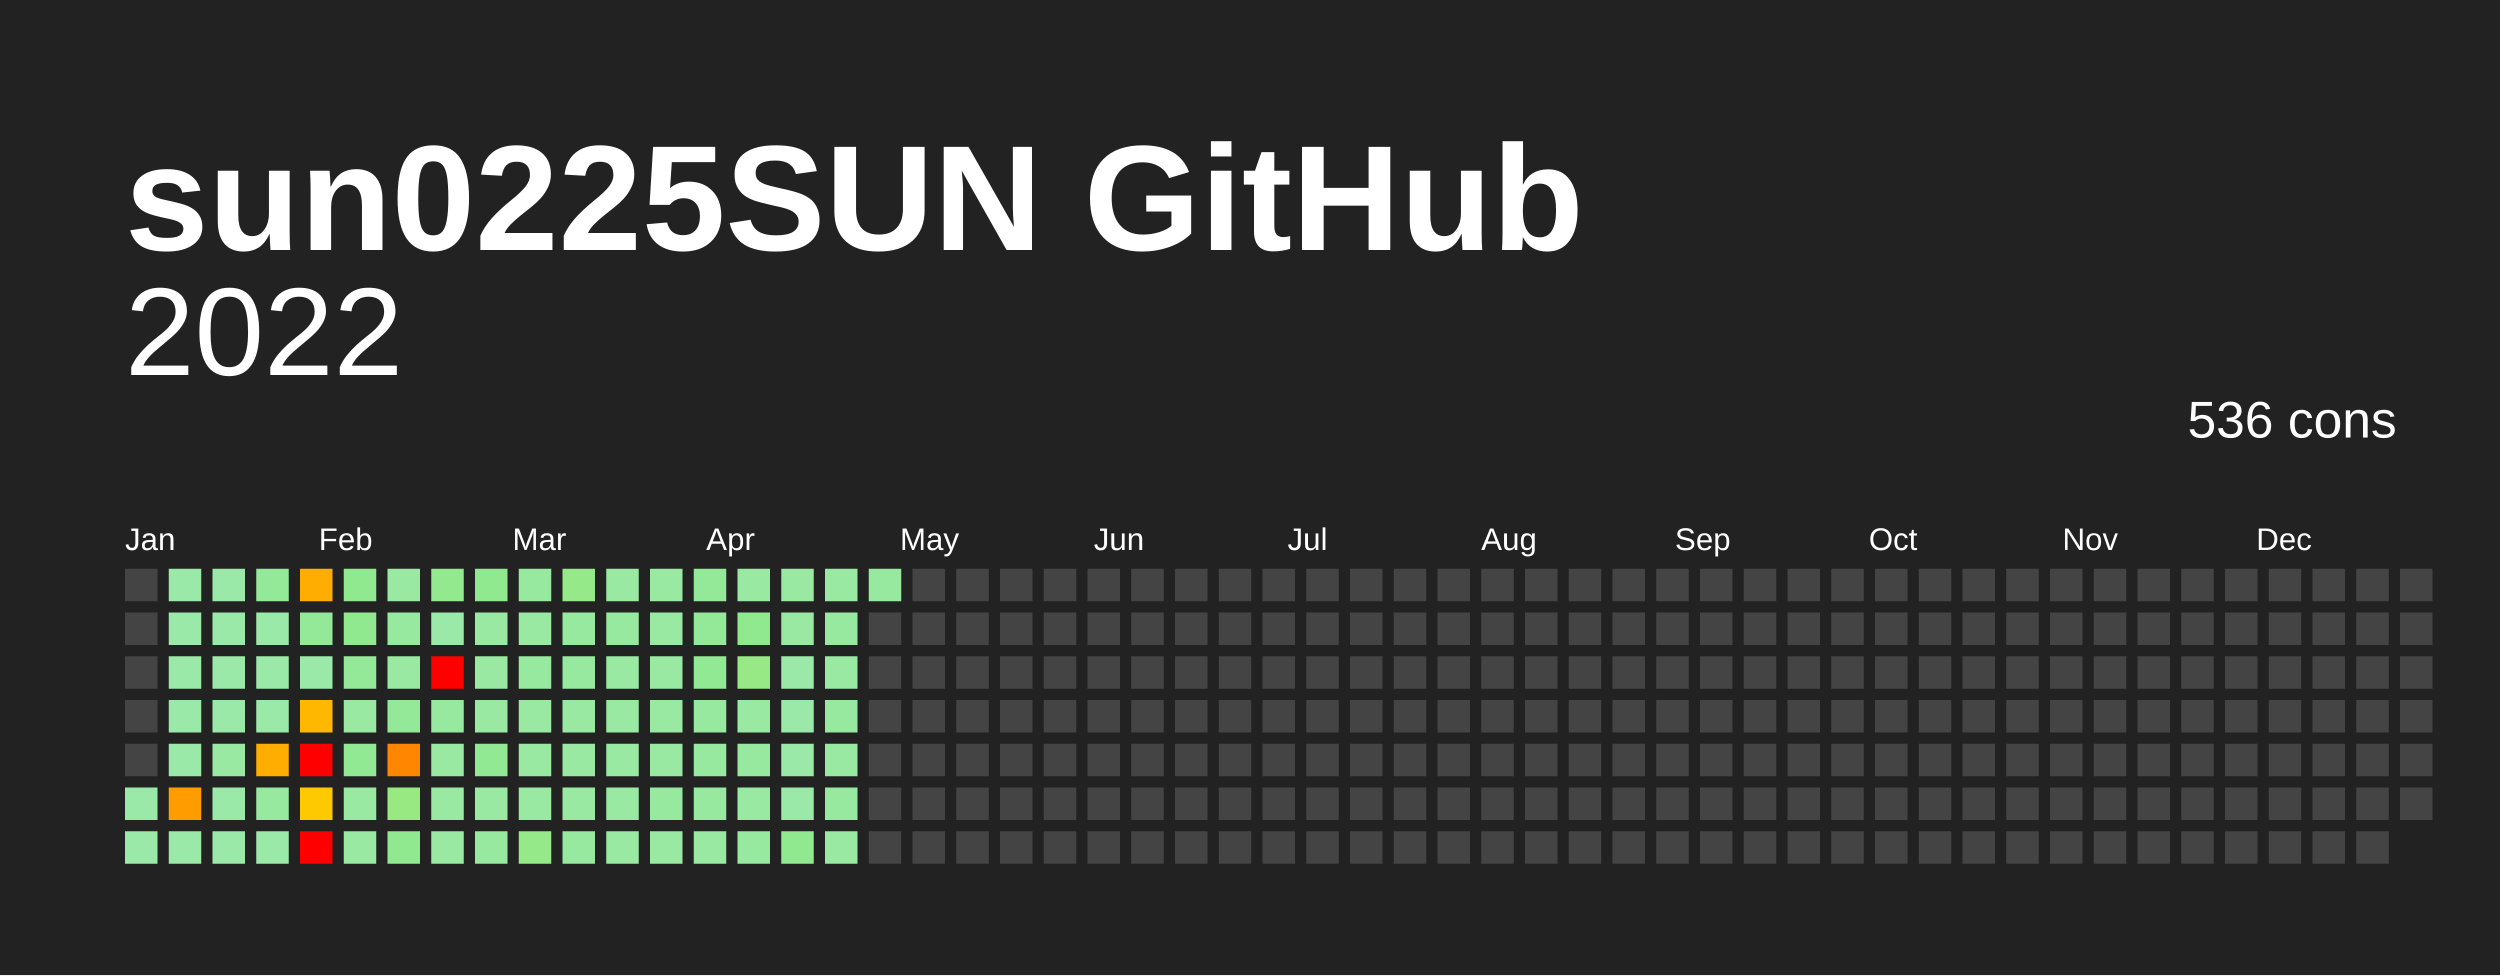
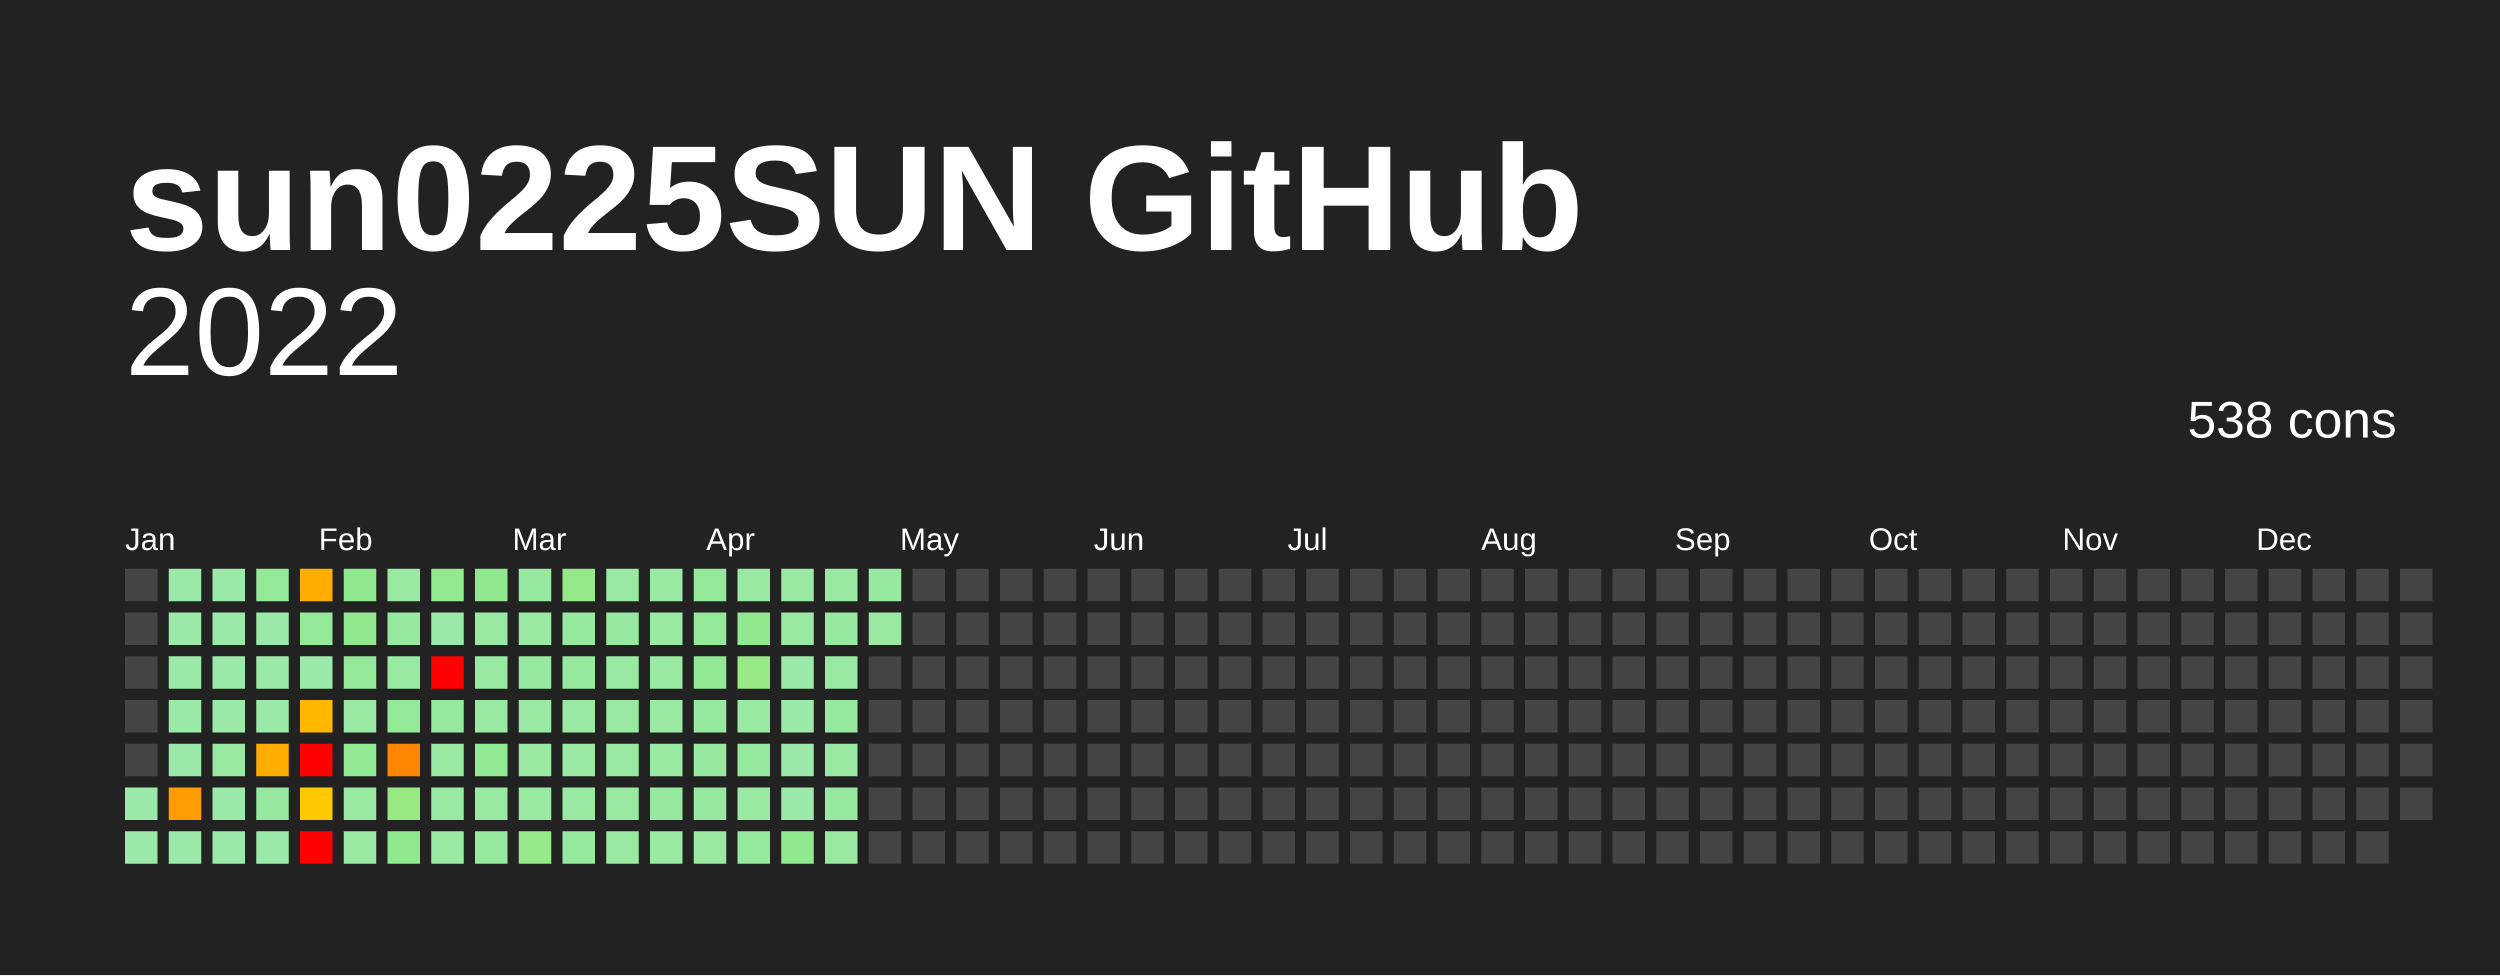
<svg xmlns="http://www.w3.org/2000/svg" baseProfile="full" height="78mm" version="1.1" viewBox="0,0,200,78" width="200mm">
  <defs />
  <rect fill="#222222" height="78" width="200" x="0" y="0" />
  <text fill="#FFFFFF" style="font-size:12px; font-family:Arial; font-weight:bold;" x="10" y="20">sun0225SUN GitHub</text>
  <text alignment-baseline="hanging" fill="#FFFFFF" style="font-size:10.0px; font-family:Arial;" x="10" y="30">2022</text>
-   <text alignment-baseline="hanging" fill="#FFFFFF" style="font-size:4.125px; font-family:Arial;" x="175" y="35">536 cons</text>
+   <text alignment-baseline="hanging" fill="#FFFFFF" style="font-size:4.125px; font-family:Arial;" x="175" y="35">538 cons</text>
  <text fill="#FFFFFF" style="font-size:2.5px; font-family:Arial" x="10.0" y="44">Jan</text>
  <text fill="#FFFFFF" style="font-size:2.5px; font-family:Arial" x="25.5" y="44">Feb</text>
  <text fill="#FFFFFF" style="font-size:2.5px; font-family:Arial" x="41.0" y="44">Mar</text>
  <text fill="#FFFFFF" style="font-size:2.5px; font-family:Arial" x="56.5" y="44">Apr</text>
  <text fill="#FFFFFF" style="font-size:2.5px; font-family:Arial" x="72.0" y="44">May</text>
  <text fill="#FFFFFF" style="font-size:2.5px; font-family:Arial" x="87.5" y="44">Jun</text>
  <text fill="#FFFFFF" style="font-size:2.5px; font-family:Arial" x="103.0" y="44">Jul</text>
  <text fill="#FFFFFF" style="font-size:2.5px; font-family:Arial" x="118.5" y="44">Aug</text>
  <text fill="#FFFFFF" style="font-size:2.5px; font-family:Arial" x="134.0" y="44">Sep</text>
  <text fill="#FFFFFF" style="font-size:2.5px; font-family:Arial" x="149.5" y="44">Oct</text>
  <text fill="#FFFFFF" style="font-size:2.5px; font-family:Arial" x="165.0" y="44">Nov</text>
  <text fill="#FFFFFF" style="font-size:2.5px; font-family:Arial" x="180.5" y="44">Dec</text>
  <rect fill="#444444" height="2.6" width="2.6" x="10.0" y="45.5" />
  <rect fill="#444444" height="2.6" width="2.6" x="10.0" y="49.0" />
  <rect fill="#444444" height="2.6" width="2.6" x="10.0" y="52.5" />
  <rect fill="#444444" height="2.6" width="2.6" x="10.0" y="56.0" />
  <rect fill="#444444" height="2.6" width="2.6" x="10.0" y="59.5" />
  <rect fill="#9be9a8" height="2.6" width="2.6" x="10.0" y="63.0" />
  <rect fill="#9be9a8" height="2.6" width="2.6" x="10.0" y="66.5" />
  <rect fill="#9be9a8" height="2.6" width="2.6" x="13.5" y="45.5" />
  <rect fill="#9be9a8" height="2.6" width="2.6" x="13.5" y="49.0" />
  <rect fill="#9be9a8" height="2.6" width="2.6" x="13.5" y="52.5" />
  <rect fill="#9be9a8" height="2.6" width="2.6" x="13.5" y="56.0" />
  <rect fill="#9be9a8" height="2.6" width="2.6" x="13.5" y="59.5" />
  <rect fill="#ff9d00" height="2.6" width="2.6" x="13.5" y="63.0" />
  <rect fill="#9be9a8" height="2.6" width="2.6" x="13.5" y="66.5" />
  <rect fill="#9be9a8" height="2.6" width="2.6" x="17.0" y="45.5" />
  <rect fill="#9be9a8" height="2.6" width="2.6" x="17.0" y="49.0" />
  <rect fill="#9be9a8" height="2.6" width="2.6" x="17.0" y="52.5" />
  <rect fill="#9be9a8" height="2.6" width="2.6" x="17.0" y="56.0" />
  <rect fill="#99e9a3" height="2.6" width="2.6" x="17.0" y="59.5" />
  <rect fill="#9be9a8" height="2.6" width="2.6" x="17.0" y="63.0" />
  <rect fill="#9be9a8" height="2.6" width="2.6" x="17.0" y="66.5" />
  <rect fill="#94e999" height="2.6" width="2.6" x="20.5" y="45.5" />
  <rect fill="#9be9a8" height="2.6" width="2.6" x="20.5" y="49.0" />
  <rect fill="#9be9a8" height="2.6" width="2.6" x="20.5" y="52.5" />
  <rect fill="#9be9a8" height="2.6" width="2.6" x="20.5" y="56.0" />
  <rect fill="#ffae00" height="2.6" width="2.6" x="20.5" y="59.5" />
  <rect fill="#96e99e" height="2.6" width="2.6" x="20.5" y="63.0" />
  <rect fill="#9be9a8" height="2.6" width="2.6" x="20.5" y="66.5" />
  <rect fill="#ffae00" height="2.6" width="2.6" x="24.0" y="45.5" />
  <rect fill="#94e999" height="2.6" width="2.6" x="24.0" y="49.0" />
  <rect fill="#9be9a8" height="2.6" width="2.6" x="24.0" y="52.5" />
  <rect fill="#ffb700" height="2.6" width="2.6" x="24.0" y="56.0" />
  <rect fill="red" height="2.6" width="2.6" x="24.0" y="59.5" />
  <rect fill="#ffc900" height="2.6" width="2.6" x="24.0" y="63.0" />
  <rect fill="red" height="2.6" width="2.6" x="24.0" y="66.5" />
  <rect fill="#91e98f" height="2.6" width="2.6" x="27.5" y="45.5" />
  <rect fill="#91e98f" height="2.6" width="2.6" x="27.5" y="49.0" />
  <rect fill="#94e999" height="2.6" width="2.6" x="27.5" y="52.5" />
  <rect fill="#99e9a3" height="2.6" width="2.6" x="27.5" y="56.0" />
  <rect fill="#92e993" height="2.6" width="2.6" x="27.5" y="59.5" />
  <rect fill="#99e9a3" height="2.6" width="2.6" x="27.5" y="63.0" />
  <rect fill="#99e9a3" height="2.6" width="2.6" x="27.5" y="66.5" />
  <rect fill="#99e9a3" height="2.6" width="2.6" x="31.0" y="45.5" />
  <rect fill="#96e99e" height="2.6" width="2.6" x="31.0" y="49.0" />
  <rect fill="#99e9a3" height="2.6" width="2.6" x="31.0" y="52.5" />
  <rect fill="#94e999" height="2.6" width="2.6" x="31.0" y="56.0" />
  <rect fill="#ff8600" height="2.6" width="2.6" x="31.0" y="59.5" />
  <rect fill="#99e983" height="2.6" width="2.6" x="31.0" y="63.0" />
  <rect fill="#91e98f" height="2.6" width="2.6" x="31.0" y="66.5" />
  <rect fill="#93e98d" height="2.6" width="2.6" x="34.5" y="45.5" />
  <rect fill="#9be9a8" height="2.6" width="2.6" x="34.5" y="49.0" />
  <rect fill="red" height="2.6" width="2.6" x="34.5" y="52.5" />
  <rect fill="#96e99e" height="2.6" width="2.6" x="34.5" y="56.0" />
  <rect fill="#99e9a3" height="2.6" width="2.6" x="34.5" y="59.5" />
  <rect fill="#99e9a3" height="2.6" width="2.6" x="34.5" y="63.0" />
  <rect fill="#99e9a3" height="2.6" width="2.6" x="34.5" y="66.5" />
  <rect fill="#91e98f" height="2.6" width="2.6" x="38.0" y="45.5" />
  <rect fill="#99e9a3" height="2.6" width="2.6" x="38.0" y="49.0" />
  <rect fill="#99e9a3" height="2.6" width="2.6" x="38.0" y="52.5" />
  <rect fill="#99e9a3" height="2.6" width="2.6" x="38.0" y="56.0" />
  <rect fill="#92e993" height="2.6" width="2.6" x="38.0" y="59.5" />
  <rect fill="#99e9a3" height="2.6" width="2.6" x="38.0" y="63.0" />
  <rect fill="#96e99e" height="2.6" width="2.6" x="38.0" y="66.5" />
  <rect fill="#96e99e" height="2.6" width="2.6" x="41.5" y="45.5" />
  <rect fill="#99e9a3" height="2.6" width="2.6" x="41.5" y="49.0" />
  <rect fill="#96e99e" height="2.6" width="2.6" x="41.5" y="52.5" />
  <rect fill="#99e9a3" height="2.6" width="2.6" x="41.5" y="56.0" />
  <rect fill="#99e9a3" height="2.6" width="2.6" x="41.5" y="59.5" />
  <rect fill="#99e9a3" height="2.6" width="2.6" x="41.5" y="63.0" />
  <rect fill="#95e988" height="2.6" width="2.6" x="41.5" y="66.5" />
  <rect fill="#95e988" height="2.6" width="2.6" x="45.0" y="45.5" />
  <rect fill="#96e99e" height="2.6" width="2.6" x="45.0" y="49.0" />
  <rect fill="#96e99e" height="2.6" width="2.6" x="45.0" y="52.5" />
  <rect fill="#99e9a3" height="2.6" width="2.6" x="45.0" y="56.0" />
  <rect fill="#99e9a3" height="2.6" width="2.6" x="45.0" y="59.5" />
  <rect fill="#99e9a3" height="2.6" width="2.6" x="45.0" y="63.0" />
  <rect fill="#96e99e" height="2.6" width="2.6" x="45.0" y="66.5" />
  <rect fill="#99e9a3" height="2.6" width="2.6" x="48.5" y="45.5" />
  <rect fill="#96e99e" height="2.6" width="2.6" x="48.5" y="49.0" />
  <rect fill="#99e9a3" height="2.6" width="2.6" x="48.5" y="52.5" />
  <rect fill="#99e9a3" height="2.6" width="2.6" x="48.5" y="56.0" />
  <rect fill="#99e9a3" height="2.6" width="2.6" x="48.5" y="59.5" />
  <rect fill="#99e9a3" height="2.6" width="2.6" x="48.5" y="63.0" />
  <rect fill="#99e9a3" height="2.6" width="2.6" x="48.5" y="66.5" />
  <rect fill="#99e9a3" height="2.6" width="2.6" x="52.0" y="45.5" />
  <rect fill="#99e9a3" height="2.6" width="2.6" x="52.0" y="49.0" />
  <rect fill="#99e9a3" height="2.6" width="2.6" x="52.0" y="52.5" />
  <rect fill="#99e9a3" height="2.6" width="2.6" x="52.0" y="56.0" />
  <rect fill="#99e9a3" height="2.6" width="2.6" x="52.0" y="59.5" />
  <rect fill="#96e99e" height="2.6" width="2.6" x="52.0" y="63.0" />
  <rect fill="#99e9a3" height="2.6" width="2.6" x="52.0" y="66.5" />
  <rect fill="#94e999" height="2.6" width="2.6" x="55.5" y="45.5" />
  <rect fill="#94e999" height="2.6" width="2.6" x="55.5" y="49.0" />
  <rect fill="#92e993" height="2.6" width="2.6" x="55.5" y="52.5" />
  <rect fill="#96e99e" height="2.6" width="2.6" x="55.5" y="56.0" />
  <rect fill="#96e99e" height="2.6" width="2.6" x="55.5" y="59.5" />
  <rect fill="#96e99e" height="2.6" width="2.6" x="55.5" y="63.0" />
  <rect fill="#99e9a3" height="2.6" width="2.6" x="55.5" y="66.5" />
  <rect fill="#99e9a3" height="2.6" width="2.6" x="59.0" y="45.5" />
  <rect fill="#91e98f" height="2.6" width="2.6" x="59.0" y="49.0" />
  <rect fill="#97e986" height="2.6" width="2.6" x="59.0" y="52.5" />
  <rect fill="#99e9a3" height="2.6" width="2.6" x="59.0" y="56.0" />
  <rect fill="#96e99e" height="2.6" width="2.6" x="59.0" y="59.5" />
  <rect fill="#99e9a3" height="2.6" width="2.6" x="59.0" y="63.0" />
  <rect fill="#96e99e" height="2.6" width="2.6" x="59.0" y="66.5" />
  <rect fill="#99e9a3" height="2.6" width="2.6" x="62.5" y="45.5" />
  <rect fill="#99e9a3" height="2.6" width="2.6" x="62.5" y="49.0" />
  <rect fill="#9be9a8" height="2.6" width="2.6" x="62.5" y="52.5" />
  <rect fill="#9be9a8" height="2.6" width="2.6" x="62.5" y="56.0" />
  <rect fill="#9be9a8" height="2.6" width="2.6" x="62.5" y="59.5" />
  <rect fill="#9be9a8" height="2.6" width="2.6" x="62.5" y="63.0" />
  <rect fill="#91e98f" height="2.6" width="2.6" x="62.5" y="66.5" />
  <rect fill="#99e9a3" height="2.6" width="2.6" x="66.0" y="45.5" />
  <rect fill="#96e99e" height="2.6" width="2.6" x="66.0" y="49.0" />
  <rect fill="#99e9a3" height="2.6" width="2.6" x="66.0" y="52.5" />
  <rect fill="#96e99e" height="2.6" width="2.6" x="66.0" y="56.0" />
  <rect fill="#99e9a3" height="2.6" width="2.6" x="66.0" y="59.5" />
  <rect fill="#96e99e" height="2.6" width="2.6" x="66.0" y="63.0" />
  <rect fill="#99e9a3" height="2.6" width="2.6" x="66.0" y="66.5" />
  <rect fill="#96e99e" height="2.6" width="2.6" x="69.5" y="45.5" />
-   <rect fill="#444444" height="2.6" width="2.6" x="69.5" y="49.0" />
+   <rect fill="#99e9a3" height="2.6" width="2.6" x="69.5" y="49.0" />
  <rect fill="#444444" height="2.6" width="2.6" x="69.5" y="52.5" />
  <rect fill="#444444" height="2.6" width="2.6" x="69.5" y="56.0" />
  <rect fill="#444444" height="2.6" width="2.6" x="69.5" y="59.5" />
  <rect fill="#444444" height="2.6" width="2.6" x="69.5" y="63.0" />
  <rect fill="#444444" height="2.6" width="2.6" x="69.5" y="66.5" />
  <rect fill="#444444" height="2.6" width="2.6" x="73.0" y="45.5" />
  <rect fill="#444444" height="2.6" width="2.6" x="73.0" y="49.0" />
  <rect fill="#444444" height="2.6" width="2.6" x="73.0" y="52.5" />
  <rect fill="#444444" height="2.6" width="2.6" x="73.0" y="56.0" />
  <rect fill="#444444" height="2.6" width="2.6" x="73.0" y="59.5" />
  <rect fill="#444444" height="2.6" width="2.6" x="73.0" y="63.0" />
  <rect fill="#444444" height="2.6" width="2.6" x="73.0" y="66.5" />
  <rect fill="#444444" height="2.6" width="2.6" x="76.5" y="45.5" />
  <rect fill="#444444" height="2.6" width="2.6" x="76.5" y="49.0" />
  <rect fill="#444444" height="2.6" width="2.6" x="76.5" y="52.5" />
  <rect fill="#444444" height="2.6" width="2.6" x="76.5" y="56.0" />
  <rect fill="#444444" height="2.6" width="2.6" x="76.5" y="59.5" />
  <rect fill="#444444" height="2.6" width="2.6" x="76.5" y="63.0" />
  <rect fill="#444444" height="2.6" width="2.6" x="76.5" y="66.5" />
  <rect fill="#444444" height="2.6" width="2.6" x="80.0" y="45.5" />
  <rect fill="#444444" height="2.6" width="2.6" x="80.0" y="49.0" />
  <rect fill="#444444" height="2.6" width="2.6" x="80.0" y="52.5" />
  <rect fill="#444444" height="2.6" width="2.6" x="80.0" y="56.0" />
  <rect fill="#444444" height="2.6" width="2.6" x="80.0" y="59.5" />
  <rect fill="#444444" height="2.6" width="2.6" x="80.0" y="63.0" />
  <rect fill="#444444" height="2.6" width="2.6" x="80.0" y="66.5" />
  <rect fill="#444444" height="2.6" width="2.6" x="83.5" y="45.5" />
  <rect fill="#444444" height="2.6" width="2.6" x="83.5" y="49.0" />
  <rect fill="#444444" height="2.6" width="2.6" x="83.5" y="52.5" />
  <rect fill="#444444" height="2.6" width="2.6" x="83.5" y="56.0" />
  <rect fill="#444444" height="2.6" width="2.6" x="83.5" y="59.5" />
  <rect fill="#444444" height="2.6" width="2.6" x="83.5" y="63.0" />
  <rect fill="#444444" height="2.6" width="2.6" x="83.5" y="66.5" />
  <rect fill="#444444" height="2.6" width="2.6" x="87.0" y="45.5" />
  <rect fill="#444444" height="2.6" width="2.6" x="87.0" y="49.0" />
  <rect fill="#444444" height="2.6" width="2.6" x="87.0" y="52.5" />
  <rect fill="#444444" height="2.6" width="2.6" x="87.0" y="56.0" />
  <rect fill="#444444" height="2.6" width="2.6" x="87.0" y="59.5" />
  <rect fill="#444444" height="2.6" width="2.6" x="87.0" y="63.0" />
  <rect fill="#444444" height="2.6" width="2.6" x="87.0" y="66.5" />
  <rect fill="#444444" height="2.6" width="2.6" x="90.5" y="45.5" />
  <rect fill="#444444" height="2.6" width="2.6" x="90.5" y="49.0" />
  <rect fill="#444444" height="2.6" width="2.6" x="90.5" y="52.5" />
  <rect fill="#444444" height="2.6" width="2.6" x="90.5" y="56.0" />
  <rect fill="#444444" height="2.6" width="2.6" x="90.5" y="59.5" />
  <rect fill="#444444" height="2.6" width="2.6" x="90.5" y="63.0" />
  <rect fill="#444444" height="2.6" width="2.6" x="90.5" y="66.5" />
  <rect fill="#444444" height="2.6" width="2.6" x="94.0" y="45.5" />
  <rect fill="#444444" height="2.6" width="2.6" x="94.0" y="49.0" />
  <rect fill="#444444" height="2.6" width="2.6" x="94.0" y="52.5" />
  <rect fill="#444444" height="2.6" width="2.6" x="94.0" y="56.0" />
  <rect fill="#444444" height="2.6" width="2.6" x="94.0" y="59.5" />
  <rect fill="#444444" height="2.6" width="2.6" x="94.0" y="63.0" />
  <rect fill="#444444" height="2.6" width="2.6" x="94.0" y="66.5" />
  <rect fill="#444444" height="2.6" width="2.6" x="97.5" y="45.5" />
  <rect fill="#444444" height="2.6" width="2.6" x="97.5" y="49.0" />
  <rect fill="#444444" height="2.6" width="2.6" x="97.5" y="52.5" />
  <rect fill="#444444" height="2.6" width="2.6" x="97.5" y="56.0" />
  <rect fill="#444444" height="2.6" width="2.6" x="97.5" y="59.5" />
  <rect fill="#444444" height="2.6" width="2.6" x="97.5" y="63.0" />
  <rect fill="#444444" height="2.6" width="2.6" x="97.5" y="66.5" />
  <rect fill="#444444" height="2.6" width="2.6" x="101.0" y="45.5" />
  <rect fill="#444444" height="2.6" width="2.6" x="101.0" y="49.0" />
  <rect fill="#444444" height="2.6" width="2.6" x="101.0" y="52.5" />
  <rect fill="#444444" height="2.6" width="2.6" x="101.0" y="56.0" />
  <rect fill="#444444" height="2.6" width="2.6" x="101.0" y="59.5" />
  <rect fill="#444444" height="2.6" width="2.6" x="101.0" y="63.0" />
  <rect fill="#444444" height="2.6" width="2.6" x="101.0" y="66.5" />
  <rect fill="#444444" height="2.6" width="2.6" x="104.5" y="45.5" />
  <rect fill="#444444" height="2.6" width="2.6" x="104.5" y="49.0" />
  <rect fill="#444444" height="2.6" width="2.6" x="104.5" y="52.5" />
  <rect fill="#444444" height="2.6" width="2.6" x="104.5" y="56.0" />
  <rect fill="#444444" height="2.6" width="2.6" x="104.5" y="59.5" />
  <rect fill="#444444" height="2.6" width="2.6" x="104.5" y="63.0" />
  <rect fill="#444444" height="2.6" width="2.6" x="104.5" y="66.5" />
  <rect fill="#444444" height="2.6" width="2.6" x="108.0" y="45.5" />
  <rect fill="#444444" height="2.6" width="2.6" x="108.0" y="49.0" />
  <rect fill="#444444" height="2.6" width="2.6" x="108.0" y="52.5" />
  <rect fill="#444444" height="2.6" width="2.6" x="108.0" y="56.0" />
  <rect fill="#444444" height="2.6" width="2.6" x="108.0" y="59.5" />
  <rect fill="#444444" height="2.6" width="2.6" x="108.0" y="63.0" />
  <rect fill="#444444" height="2.6" width="2.6" x="108.0" y="66.5" />
  <rect fill="#444444" height="2.6" width="2.6" x="111.5" y="45.5" />
  <rect fill="#444444" height="2.6" width="2.6" x="111.5" y="49.0" />
  <rect fill="#444444" height="2.6" width="2.6" x="111.5" y="52.5" />
  <rect fill="#444444" height="2.6" width="2.6" x="111.5" y="56.0" />
  <rect fill="#444444" height="2.6" width="2.6" x="111.5" y="59.5" />
  <rect fill="#444444" height="2.6" width="2.6" x="111.5" y="63.0" />
  <rect fill="#444444" height="2.6" width="2.6" x="111.5" y="66.5" />
  <rect fill="#444444" height="2.6" width="2.6" x="115.0" y="45.5" />
  <rect fill="#444444" height="2.6" width="2.6" x="115.0" y="49.0" />
  <rect fill="#444444" height="2.6" width="2.6" x="115.0" y="52.5" />
  <rect fill="#444444" height="2.6" width="2.6" x="115.0" y="56.0" />
  <rect fill="#444444" height="2.6" width="2.6" x="115.0" y="59.5" />
  <rect fill="#444444" height="2.6" width="2.6" x="115.0" y="63.0" />
  <rect fill="#444444" height="2.6" width="2.6" x="115.0" y="66.5" />
  <rect fill="#444444" height="2.6" width="2.6" x="118.5" y="45.5" />
  <rect fill="#444444" height="2.6" width="2.6" x="118.5" y="49.0" />
  <rect fill="#444444" height="2.6" width="2.6" x="118.5" y="52.5" />
  <rect fill="#444444" height="2.6" width="2.6" x="118.5" y="56.0" />
  <rect fill="#444444" height="2.6" width="2.6" x="118.5" y="59.5" />
  <rect fill="#444444" height="2.6" width="2.6" x="118.5" y="63.0" />
  <rect fill="#444444" height="2.6" width="2.6" x="118.5" y="66.5" />
  <rect fill="#444444" height="2.6" width="2.6" x="122.0" y="45.5" />
  <rect fill="#444444" height="2.6" width="2.6" x="122.0" y="49.0" />
  <rect fill="#444444" height="2.6" width="2.6" x="122.0" y="52.5" />
  <rect fill="#444444" height="2.6" width="2.6" x="122.0" y="56.0" />
  <rect fill="#444444" height="2.6" width="2.6" x="122.0" y="59.5" />
  <rect fill="#444444" height="2.6" width="2.6" x="122.0" y="63.0" />
  <rect fill="#444444" height="2.6" width="2.6" x="122.0" y="66.5" />
  <rect fill="#444444" height="2.6" width="2.6" x="125.5" y="45.5" />
  <rect fill="#444444" height="2.6" width="2.6" x="125.5" y="49.0" />
  <rect fill="#444444" height="2.6" width="2.6" x="125.5" y="52.5" />
  <rect fill="#444444" height="2.6" width="2.6" x="125.5" y="56.0" />
  <rect fill="#444444" height="2.6" width="2.6" x="125.5" y="59.5" />
  <rect fill="#444444" height="2.6" width="2.6" x="125.5" y="63.0" />
  <rect fill="#444444" height="2.6" width="2.6" x="125.5" y="66.5" />
  <rect fill="#444444" height="2.6" width="2.6" x="129.0" y="45.5" />
  <rect fill="#444444" height="2.6" width="2.6" x="129.0" y="49.0" />
  <rect fill="#444444" height="2.6" width="2.6" x="129.0" y="52.5" />
  <rect fill="#444444" height="2.6" width="2.6" x="129.0" y="56.0" />
  <rect fill="#444444" height="2.6" width="2.6" x="129.0" y="59.5" />
  <rect fill="#444444" height="2.6" width="2.6" x="129.0" y="63.0" />
  <rect fill="#444444" height="2.6" width="2.6" x="129.0" y="66.5" />
  <rect fill="#444444" height="2.6" width="2.6" x="132.5" y="45.5" />
  <rect fill="#444444" height="2.6" width="2.6" x="132.5" y="49.0" />
  <rect fill="#444444" height="2.6" width="2.6" x="132.5" y="52.5" />
  <rect fill="#444444" height="2.6" width="2.6" x="132.5" y="56.0" />
  <rect fill="#444444" height="2.6" width="2.6" x="132.5" y="59.5" />
  <rect fill="#444444" height="2.6" width="2.6" x="132.5" y="63.0" />
  <rect fill="#444444" height="2.6" width="2.6" x="132.5" y="66.5" />
  <rect fill="#444444" height="2.6" width="2.6" x="136.0" y="45.5" />
  <rect fill="#444444" height="2.6" width="2.6" x="136.0" y="49.0" />
  <rect fill="#444444" height="2.6" width="2.6" x="136.0" y="52.5" />
  <rect fill="#444444" height="2.6" width="2.6" x="136.0" y="56.0" />
  <rect fill="#444444" height="2.6" width="2.6" x="136.0" y="59.5" />
  <rect fill="#444444" height="2.6" width="2.6" x="136.0" y="63.0" />
  <rect fill="#444444" height="2.6" width="2.6" x="136.0" y="66.5" />
  <rect fill="#444444" height="2.6" width="2.6" x="139.5" y="45.5" />
  <rect fill="#444444" height="2.6" width="2.6" x="139.5" y="49.0" />
  <rect fill="#444444" height="2.6" width="2.6" x="139.5" y="52.5" />
  <rect fill="#444444" height="2.6" width="2.6" x="139.5" y="56.0" />
  <rect fill="#444444" height="2.6" width="2.6" x="139.5" y="59.5" />
  <rect fill="#444444" height="2.6" width="2.6" x="139.5" y="63.0" />
  <rect fill="#444444" height="2.6" width="2.6" x="139.5" y="66.5" />
  <rect fill="#444444" height="2.6" width="2.6" x="143.0" y="45.5" />
  <rect fill="#444444" height="2.6" width="2.6" x="143.0" y="49.0" />
  <rect fill="#444444" height="2.6" width="2.6" x="143.0" y="52.5" />
  <rect fill="#444444" height="2.6" width="2.6" x="143.0" y="56.0" />
  <rect fill="#444444" height="2.6" width="2.6" x="143.0" y="59.5" />
  <rect fill="#444444" height="2.6" width="2.6" x="143.0" y="63.0" />
  <rect fill="#444444" height="2.6" width="2.6" x="143.0" y="66.5" />
  <rect fill="#444444" height="2.6" width="2.6" x="146.5" y="45.5" />
  <rect fill="#444444" height="2.6" width="2.6" x="146.5" y="49.0" />
  <rect fill="#444444" height="2.6" width="2.6" x="146.5" y="52.5" />
  <rect fill="#444444" height="2.6" width="2.6" x="146.5" y="56.0" />
  <rect fill="#444444" height="2.6" width="2.6" x="146.5" y="59.5" />
  <rect fill="#444444" height="2.6" width="2.6" x="146.5" y="63.0" />
  <rect fill="#444444" height="2.6" width="2.6" x="146.5" y="66.5" />
  <rect fill="#444444" height="2.6" width="2.6" x="150.0" y="45.5" />
  <rect fill="#444444" height="2.6" width="2.6" x="150.0" y="49.0" />
  <rect fill="#444444" height="2.6" width="2.6" x="150.0" y="52.5" />
  <rect fill="#444444" height="2.6" width="2.6" x="150.0" y="56.0" />
  <rect fill="#444444" height="2.6" width="2.6" x="150.0" y="59.5" />
  <rect fill="#444444" height="2.6" width="2.6" x="150.0" y="63.0" />
  <rect fill="#444444" height="2.6" width="2.6" x="150.0" y="66.5" />
  <rect fill="#444444" height="2.6" width="2.6" x="153.5" y="45.5" />
  <rect fill="#444444" height="2.6" width="2.6" x="153.5" y="49.0" />
  <rect fill="#444444" height="2.6" width="2.6" x="153.5" y="52.5" />
  <rect fill="#444444" height="2.6" width="2.6" x="153.5" y="56.0" />
  <rect fill="#444444" height="2.6" width="2.6" x="153.5" y="59.5" />
  <rect fill="#444444" height="2.6" width="2.6" x="153.5" y="63.0" />
  <rect fill="#444444" height="2.6" width="2.6" x="153.5" y="66.5" />
  <rect fill="#444444" height="2.6" width="2.6" x="157.0" y="45.5" />
  <rect fill="#444444" height="2.6" width="2.6" x="157.0" y="49.0" />
  <rect fill="#444444" height="2.6" width="2.6" x="157.0" y="52.5" />
  <rect fill="#444444" height="2.6" width="2.6" x="157.0" y="56.0" />
  <rect fill="#444444" height="2.6" width="2.6" x="157.0" y="59.5" />
  <rect fill="#444444" height="2.6" width="2.6" x="157.0" y="63.0" />
  <rect fill="#444444" height="2.6" width="2.6" x="157.0" y="66.5" />
  <rect fill="#444444" height="2.6" width="2.6" x="160.5" y="45.5" />
  <rect fill="#444444" height="2.6" width="2.6" x="160.5" y="49.0" />
  <rect fill="#444444" height="2.6" width="2.6" x="160.5" y="52.5" />
  <rect fill="#444444" height="2.6" width="2.6" x="160.5" y="56.0" />
  <rect fill="#444444" height="2.6" width="2.6" x="160.5" y="59.5" />
  <rect fill="#444444" height="2.6" width="2.6" x="160.5" y="63.0" />
  <rect fill="#444444" height="2.6" width="2.6" x="160.5" y="66.5" />
  <rect fill="#444444" height="2.6" width="2.6" x="164.0" y="45.5" />
  <rect fill="#444444" height="2.6" width="2.6" x="164.0" y="49.0" />
  <rect fill="#444444" height="2.6" width="2.6" x="164.0" y="52.5" />
  <rect fill="#444444" height="2.6" width="2.6" x="164.0" y="56.0" />
  <rect fill="#444444" height="2.6" width="2.6" x="164.0" y="59.5" />
  <rect fill="#444444" height="2.6" width="2.6" x="164.0" y="63.0" />
  <rect fill="#444444" height="2.6" width="2.6" x="164.0" y="66.5" />
  <rect fill="#444444" height="2.6" width="2.6" x="167.5" y="45.5" />
  <rect fill="#444444" height="2.6" width="2.6" x="167.5" y="49.0" />
  <rect fill="#444444" height="2.6" width="2.6" x="167.5" y="52.5" />
  <rect fill="#444444" height="2.6" width="2.6" x="167.5" y="56.0" />
  <rect fill="#444444" height="2.6" width="2.6" x="167.5" y="59.5" />
  <rect fill="#444444" height="2.6" width="2.6" x="167.5" y="63.0" />
  <rect fill="#444444" height="2.6" width="2.6" x="167.5" y="66.5" />
  <rect fill="#444444" height="2.6" width="2.6" x="171.0" y="45.5" />
  <rect fill="#444444" height="2.6" width="2.6" x="171.0" y="49.0" />
  <rect fill="#444444" height="2.6" width="2.6" x="171.0" y="52.5" />
  <rect fill="#444444" height="2.6" width="2.6" x="171.0" y="56.0" />
  <rect fill="#444444" height="2.6" width="2.6" x="171.0" y="59.5" />
  <rect fill="#444444" height="2.6" width="2.6" x="171.0" y="63.0" />
  <rect fill="#444444" height="2.6" width="2.6" x="171.0" y="66.5" />
  <rect fill="#444444" height="2.6" width="2.6" x="174.5" y="45.5" />
  <rect fill="#444444" height="2.6" width="2.6" x="174.5" y="49.0" />
  <rect fill="#444444" height="2.6" width="2.6" x="174.5" y="52.5" />
  <rect fill="#444444" height="2.6" width="2.6" x="174.5" y="56.0" />
  <rect fill="#444444" height="2.6" width="2.6" x="174.5" y="59.5" />
  <rect fill="#444444" height="2.6" width="2.6" x="174.5" y="63.0" />
  <rect fill="#444444" height="2.6" width="2.6" x="174.5" y="66.5" />
  <rect fill="#444444" height="2.6" width="2.6" x="178.0" y="45.5" />
  <rect fill="#444444" height="2.6" width="2.6" x="178.0" y="49.0" />
  <rect fill="#444444" height="2.6" width="2.6" x="178.0" y="52.5" />
  <rect fill="#444444" height="2.6" width="2.6" x="178.0" y="56.0" />
  <rect fill="#444444" height="2.6" width="2.6" x="178.0" y="59.5" />
  <rect fill="#444444" height="2.6" width="2.6" x="178.0" y="63.0" />
  <rect fill="#444444" height="2.6" width="2.6" x="178.0" y="66.5" />
  <rect fill="#444444" height="2.6" width="2.6" x="181.5" y="45.5" />
  <rect fill="#444444" height="2.6" width="2.6" x="181.5" y="49.0" />
  <rect fill="#444444" height="2.6" width="2.6" x="181.5" y="52.5" />
  <rect fill="#444444" height="2.6" width="2.6" x="181.5" y="56.0" />
  <rect fill="#444444" height="2.6" width="2.6" x="181.5" y="59.5" />
  <rect fill="#444444" height="2.6" width="2.6" x="181.5" y="63.0" />
  <rect fill="#444444" height="2.6" width="2.6" x="181.5" y="66.5" />
  <rect fill="#444444" height="2.6" width="2.6" x="185.0" y="45.5" />
  <rect fill="#444444" height="2.6" width="2.6" x="185.0" y="49.0" />
  <rect fill="#444444" height="2.6" width="2.6" x="185.0" y="52.5" />
  <rect fill="#444444" height="2.6" width="2.6" x="185.0" y="56.0" />
  <rect fill="#444444" height="2.6" width="2.6" x="185.0" y="59.5" />
  <rect fill="#444444" height="2.6" width="2.6" x="185.0" y="63.0" />
  <rect fill="#444444" height="2.6" width="2.6" x="185.0" y="66.5" />
  <rect fill="#444444" height="2.6" width="2.6" x="188.5" y="45.5" />
  <rect fill="#444444" height="2.6" width="2.6" x="188.5" y="49.0" />
  <rect fill="#444444" height="2.6" width="2.6" x="188.5" y="52.5" />
  <rect fill="#444444" height="2.6" width="2.6" x="188.5" y="56.0" />
  <rect fill="#444444" height="2.6" width="2.6" x="188.5" y="59.5" />
  <rect fill="#444444" height="2.6" width="2.6" x="188.5" y="63.0" />
  <rect fill="#444444" height="2.6" width="2.6" x="188.5" y="66.5" />
  <rect fill="#444444" height="2.6" width="2.6" x="192.0" y="45.5" />
  <rect fill="#444444" height="2.6" width="2.6" x="192.0" y="49.0" />
  <rect fill="#444444" height="2.6" width="2.6" x="192.0" y="52.5" />
  <rect fill="#444444" height="2.6" width="2.6" x="192.0" y="56.0" />
  <rect fill="#444444" height="2.6" width="2.6" x="192.0" y="59.5" />
  <rect fill="#444444" height="2.6" width="2.6" x="192.0" y="63.0" />
</svg>
